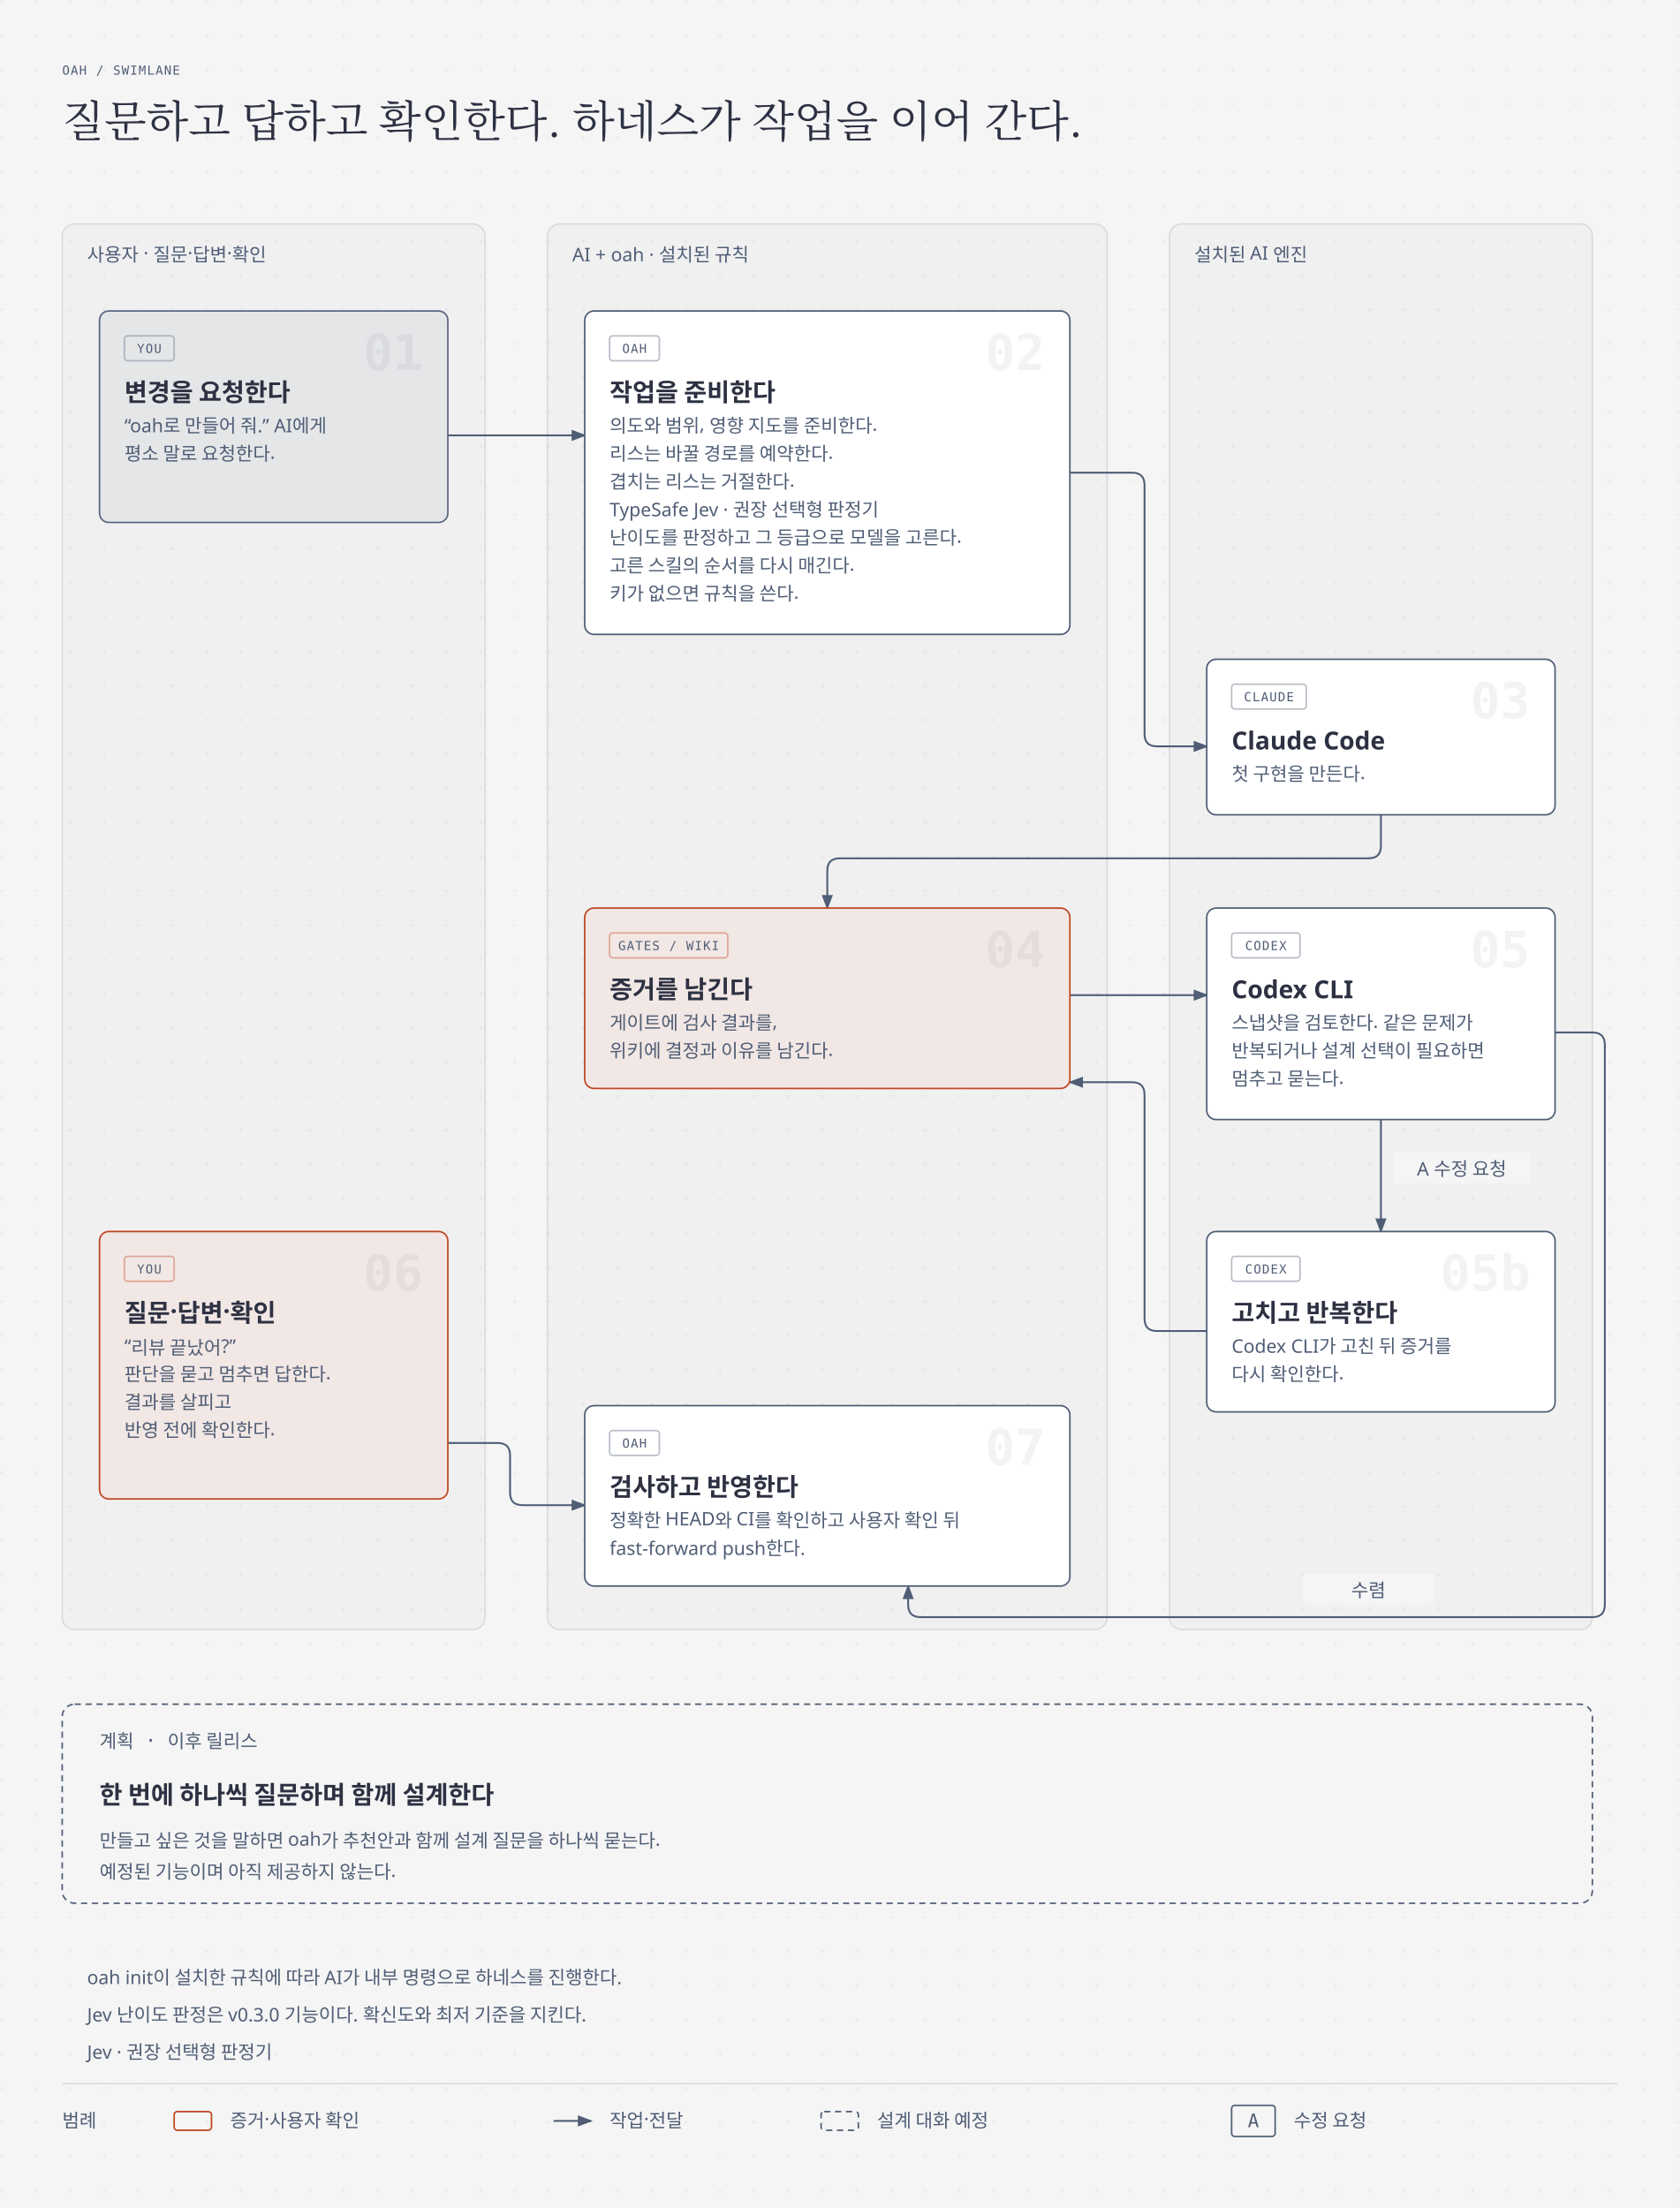
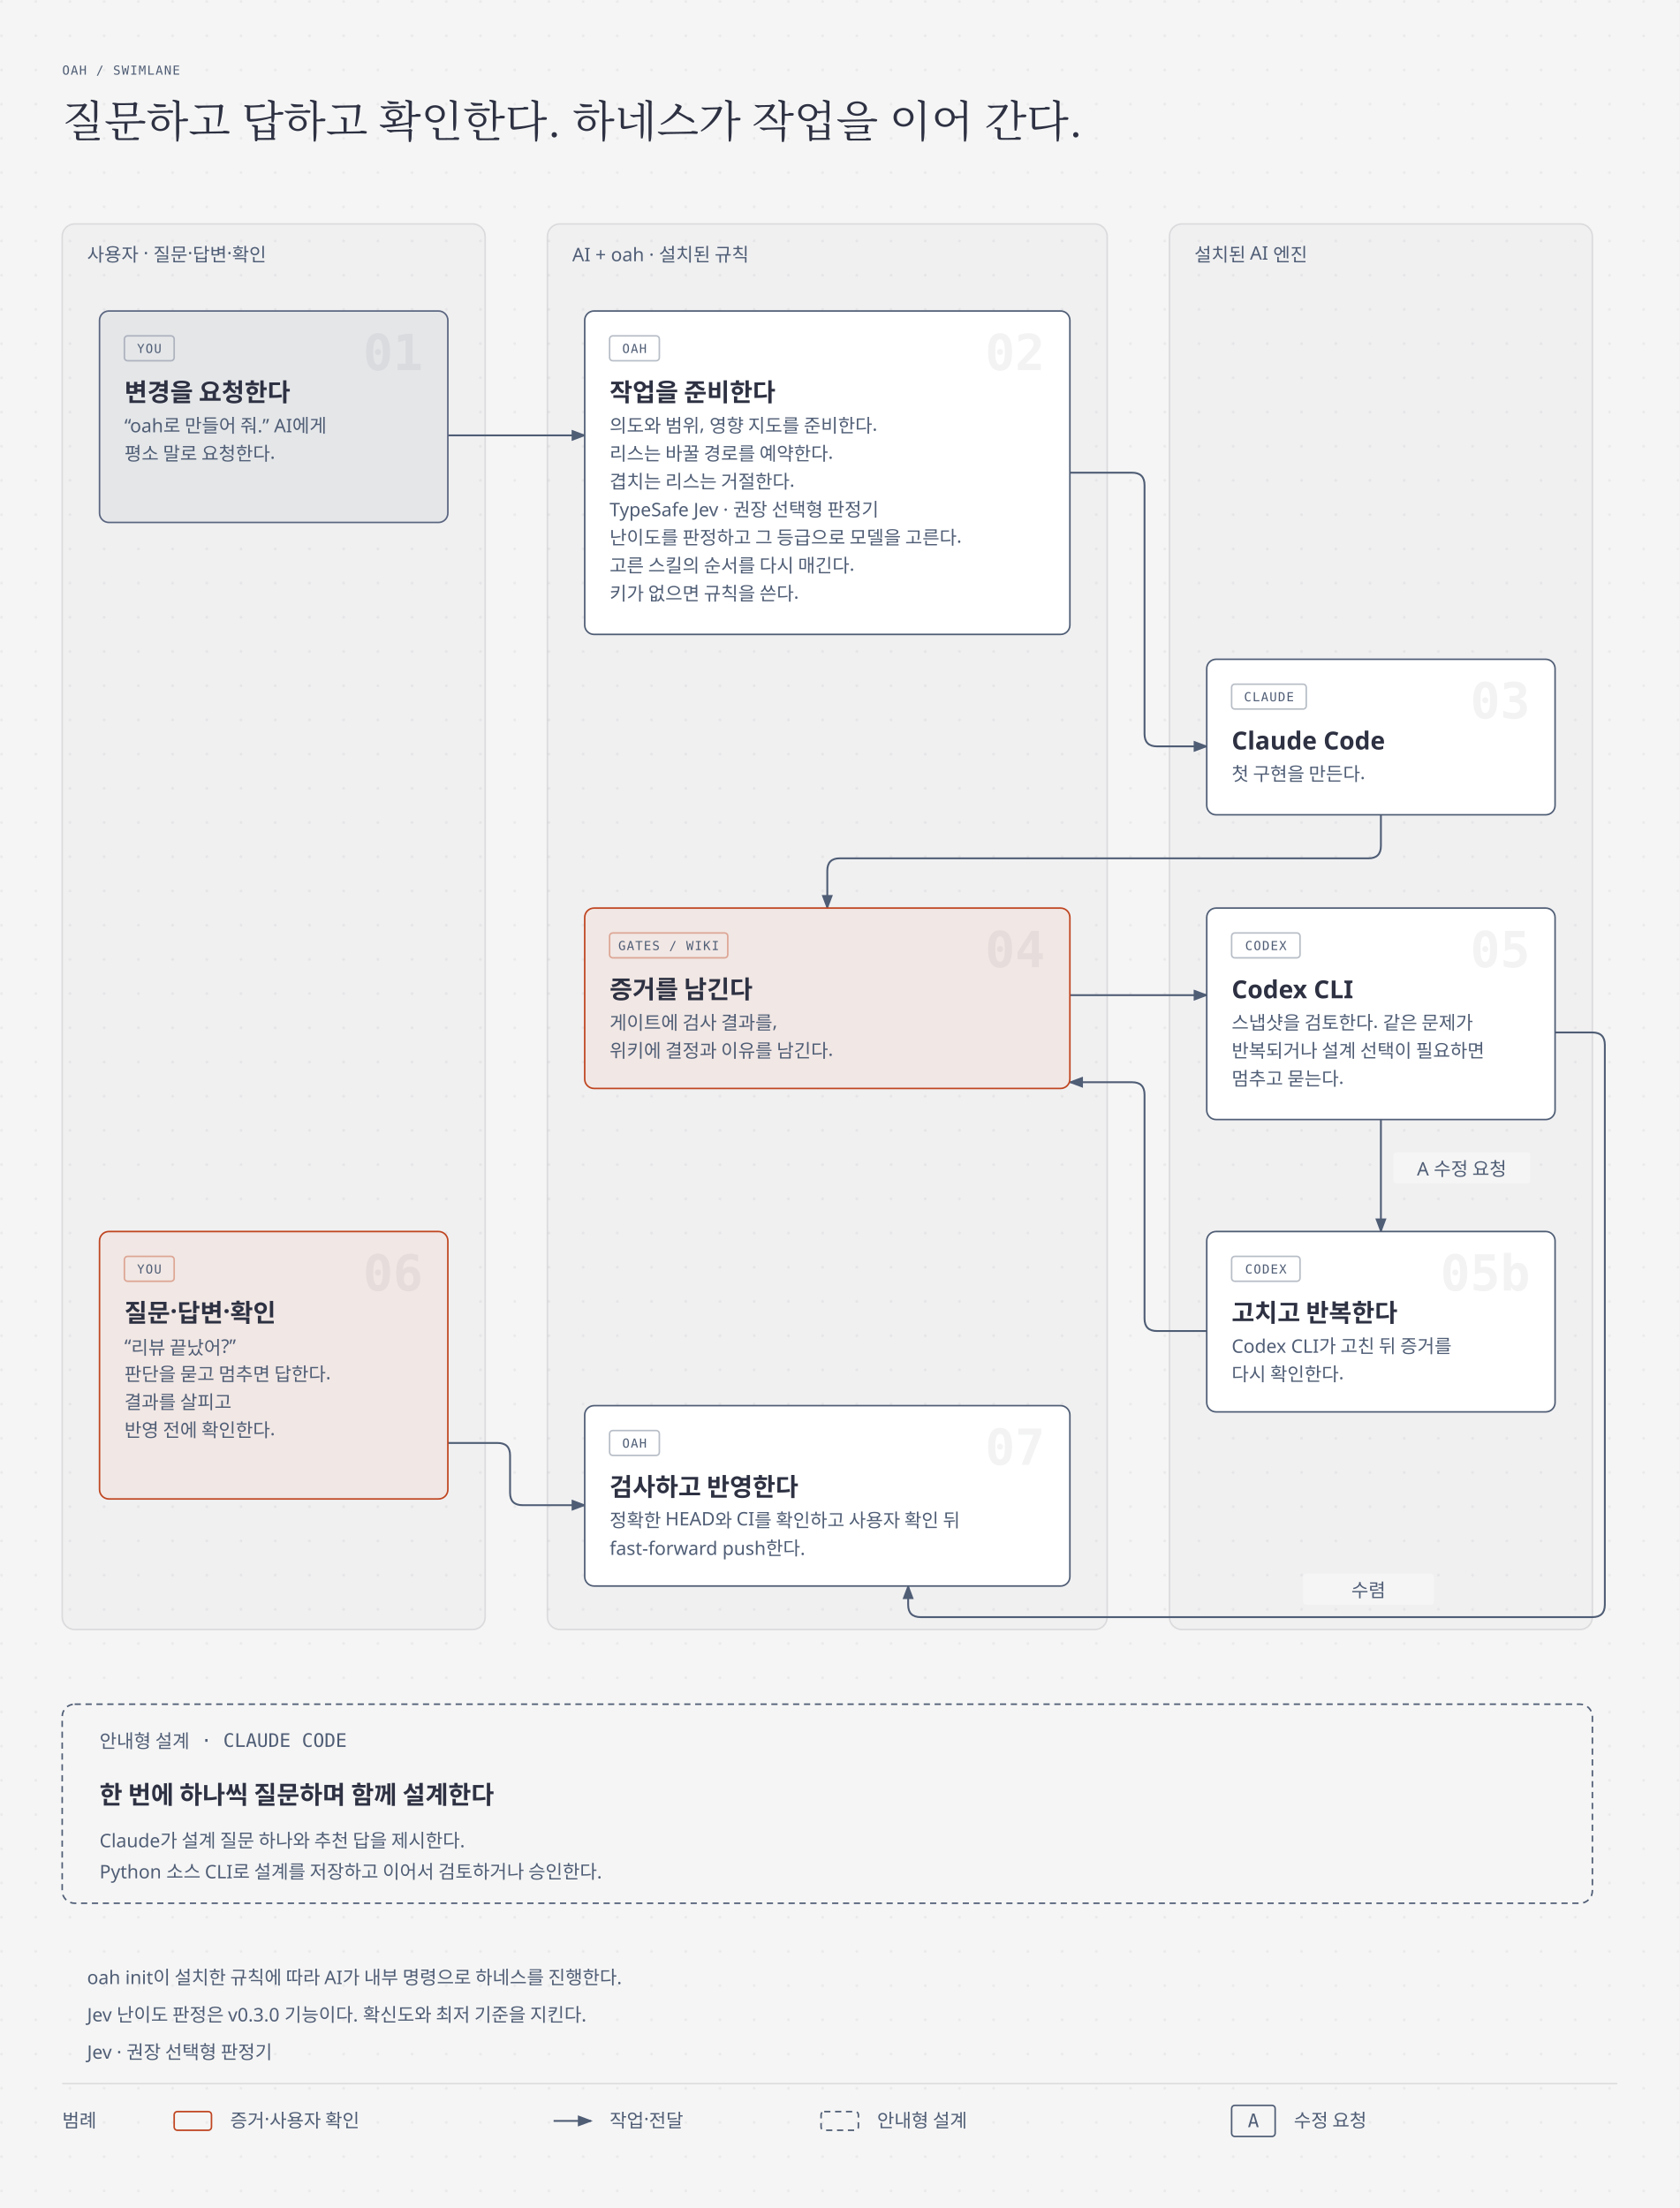
<svg xmlns="http://www.w3.org/2000/svg" viewBox="0 0 1080 1420" role="img" aria-labelledby="how-it-works-ko-light-title how-it-works-ko-light-desc" data-diagram-type="Swimlane" data-size="fit" id="how-it-works-ko-light-root">
  <defs>
    <style>#how-it-works-ko-light-root { font-family: "Geist", "Noto Sans KR", "Apple SD Gothic Neo", "Malgun Gothic", system-ui, sans-serif; color: #2d3142; }
      #how-it-works-ko-light-root .diagram-container { width: 100%; overflow-x: auto; }
      #how-it-works-ko-light-root text { font-family: "Geist", "Noto Sans KR", "Apple SD Gothic Neo", "Malgun Gothic", system-ui, sans-serif; fill: #2d3142; }
      #how-it-works-ko-light-root .title { font-family: "Instrument Serif", "Noto Serif KR", "AppleMyungjo", "Batang", "Noto Serif CJK KR", serif; font-size: 28px; font-weight: 400; }
      #how-it-works-ko-light-root .node { font-size: 16px; font-weight: 600; }
      #how-it-works-ko-light-root .sub { font-family: "Geist", "Noto Sans KR", "Apple SD Gothic Neo", "Malgun Gothic", system-ui, sans-serif; font-size: 12px; font-weight: 400; fill: #4f5d75; }
      #how-it-works-ko-light-root .technical { font-family: "Geist Mono", ui-monospace, "SFMono-Regular", Consolas, monospace; }
      #how-it-works-ko-light-root .label { font-size: 12px; font-family: "Geist Mono", ui-monospace, "SFMono-Regular", Consolas, monospace; font-weight: 400; fill: #4f5d75; }
      #how-it-works-ko-light-root .prose { font-size: 12px; font-weight: 400; fill: #4f5d75; }
      #how-it-works-ko-light-root .zone-label { font-size: 12px; font-family: "Geist", "Noto Sans KR", "Apple SD Gothic Neo", "Malgun Gothic", system-ui, sans-serif; font-weight: 500; fill: #4f5d75; }
      #how-it-works-ko-light-root .arrow-label { font-size: 12px; font-family: "Geist", "Noto Sans KR", "Apple SD Gothic Neo", "Malgun Gothic", system-ui, sans-serif; font-weight: 500; fill: #4f5d75; }
      #how-it-works-ko-light-root .tag { font-family: "Geist Mono", ui-monospace, "SFMono-Regular", Consolas, monospace; font-size: 8px; font-weight: 500; letter-spacing: .08em; fill: #4f5d75; }
      #how-it-works-ko-light-root .ghost { font-family: "Geist Mono", ui-monospace, "SFMono-Regular", Consolas, monospace; font-size: 32px; font-weight: 600; fill: #2d3142; opacity: .06; }
      @media print {
#how-it-works-ko-light-root .diagram-container { overflow-x: visible; }
}</style>
    <pattern id="how-it-works-ko-light-dots" width="22" height="22" patternUnits="userSpaceOnUse">
      <circle cx="1" cy="1" r="0.9" fill="#2d3142" fill-opacity=".10" />
    </pattern>
    <marker id="how-it-works-ko-light-arrow" markerWidth="8" markerHeight="6" refX="7" refY="3" orient="auto">
      <polygon points="0 0, 8 3, 0 6" fill="#4f5d75" />
    </marker>
    <marker id="how-it-works-ko-light-arrow-accent" markerWidth="8" markerHeight="6" refX="7" refY="3" orient="auto">
      <polygon points="0 0, 8 3, 0 6" fill="#bf4520" />
    </marker>
    <marker id="how-it-works-ko-light-arrow-link" markerWidth="8" markerHeight="6" refX="7" refY="3" orient="auto">
      <polygon points="0 0, 8 3, 0 6" fill="#2e5aa8" />
    </marker>
  </defs>
  <rect width="1080" height="1420" fill="#f5f5f5" />
  <rect width="1080" height="1420" fill="url(#how-it-works-ko-light-dots)" opacity=".55" />
  <text x="40" y="48" class="tag" text-anchor="start">OAH / SWIMLANE</text>
  <text x="40" y="88" class="title" text-anchor="start">질문하고 답하고 확인한다. 하네스가 작업을 이어 간다.</text>
  <rect x="40" y="144" width="272" height="904" rx="8" fill="#2d3142" stroke="#2d3142" stroke-width="1" fill-opacity=".02" stroke-opacity=".12" />
  <text x="56" y="168" class="zone-label" text-anchor="start">사용자 · 질문·답변·확인</text>
  <rect x="352" y="144" width="360" height="904" rx="8" fill="#2d3142" stroke="#2d3142" stroke-width="1" fill-opacity=".02" stroke-opacity=".12" />
  <text x="368" y="168" class="zone-label" text-anchor="start">AI + oah · 설치된 규칙</text>
  <rect x="752" y="144" width="272" height="904" rx="8" fill="#2d3142" stroke="#2d3142" stroke-width="1" fill-opacity=".02" stroke-opacity=".12" />
  <text x="768" y="168" class="zone-label" text-anchor="start">설치된 AI 엔진</text>
  <rect x="40" y="1096" width="984" height="128" rx="8" fill="#f5f5f5" stroke="#4f5d75" stroke-width="1" stroke-dasharray="4,3" />
-   <text x="64" y="1124" class="label" text-anchor="start">계획 · 이후 릴리스</text>
+   <text x="64" y="1124" class="label" text-anchor="start">안내형 설계 · CLAUDE CODE</text>
  <text x="64" y="1160" class="node" text-anchor="start">한 번에 하나씩 질문하며 함께 설계한다</text>
-   <text x="64" y="1188" class="prose" text-anchor="start">만들고 싶은 것을 말하면 oah가 추천안과 함께 설계 질문을 하나씩 묻는다.</text>
-   <text x="64" y="1208" class="prose" text-anchor="start">예정된 기능이며 아직 제공하지 않는다.</text>
+   <text x="64" y="1188" class="prose" text-anchor="start">Claude가 설계 질문 하나와 추천 답을 제시한다.</text>
+   <text x="64" y="1208" class="prose" text-anchor="start">Python 소스 CLI로 설계를 저장하고 이어서 검토하거나 승인한다.</text>
  <path d="M 288,280 L 376,280" data-edge-id="h1" data-from="request" data-to="prepare" data-label="" fill="none" stroke="#4f5d75" stroke-width="1.2" marker-end="url(#how-it-works-ko-light-arrow)" />
  <path d="M 688,304 L 728,304 Q 736,304 736,312 L 736,472 Q 736,480 744,480 L 776,480" data-edge-id="h2" data-from="prepare" data-to="build" data-label="" fill="none" stroke="#4f5d75" stroke-width="1.2" marker-end="url(#how-it-works-ko-light-arrow)" />
  <path d="M 888,524 L 888,544 Q 888,552 880,552 L 540,552 Q 532,552 532,560 L 532,584" data-edge-id="h3" data-from="build" data-to="evidence" data-label="" fill="none" stroke="#4f5d75" stroke-width="1.2" marker-end="url(#how-it-works-ko-light-arrow)" />
  <path d="M 688,640 L 776,640" data-edge-id="h4" data-from="evidence" data-to="review" data-label="" fill="none" stroke="#4f5d75" stroke-width="1.2" marker-end="url(#how-it-works-ko-light-arrow)" />
  <path d="M 888,720 L 888,792" data-edge-id="h5" data-from="review" data-to="fix" data-label="수정 요청" fill="none" stroke="#4f5d75" stroke-width="1.2" marker-end="url(#how-it-works-ko-light-arrow)" />
  <path d="M 776,856 L 744,856 Q 736,856 736,848 L 736,704 Q 736,696 728,696 L 688,696" data-edge-id="h6" data-from="fix" data-to="evidence" data-label="" fill="none" stroke="#4f5d75" stroke-width="1.2" marker-end="url(#how-it-works-ko-light-arrow)" />
  <path d="M 1000,664 L 1024,664 Q 1032,664 1032,672 L 1032,1032 Q 1032,1040 1024,1040 L 592,1040 Q 584,1040 584,1032 L 584,1020" data-edge-id="h7" data-from="review" data-to="land" data-label="수렴" fill="none" stroke="#4f5d75" stroke-width="1.2" marker-end="url(#how-it-works-ko-light-arrow)" />
  <path d="M 288,928 L 320,928 Q 328,928 328,936 L 328,960 Q 328,968 336,968 L 376,968" data-edge-id="h8" data-from="confirm" data-to="land" data-label="" fill="none" stroke="#4f5d75" stroke-width="1.2" marker-end="url(#how-it-works-ko-light-arrow)" />
  <rect x="896" y="741" width="88" height="20" rx="2" fill="#f5f5f5" />
  <text x="940" y="756" class="arrow-label" text-anchor="middle">A 수정 요청</text>
  <rect x="838" y="1012" width="84" height="20" rx="2" fill="#f5f5f5" />
  <text x="880" y="1027" class="arrow-label" text-anchor="middle">수렴</text>
  <g data-node-id="request" data-source-label="변경을 요청한다 “oah로 만들어 줘.” AI에게 평소 말로 요청한다.">
    <rect x="64" y="200" width="224" height="136" rx="6" fill="#f5f5f5" />
    <rect x="64" y="200" width="224" height="136" rx="6" fill="#4f5d75" stroke="#5a6580" stroke-width="1" fill-opacity=".10" />
    <g aria-hidden="true">
      <rect x="80" y="216" width="32" height="16" rx="2" fill="none" stroke="#5a6580" stroke-width="1" stroke-opacity=".4" />
      <text x="96" y="227" class="tag" text-anchor="middle">YOU</text>
      <text x="272" y="238" class="ghost" text-anchor="end">01</text>
    </g>
    <text x="80" y="258" class="node" text-anchor="start">변경을 요청한다</text>
    <text x="80" y="278" class="sub" text-anchor="start">“oah로 만들어 줘.” AI에게</text>
    <text x="80" y="296" class="sub" text-anchor="start">평소 말로 요청한다.</text>
  </g>
  <g data-node-id="prepare" data-source-label="작업을 준비한다 의도와 범위, 영향 지도를 준비한다. 리스는 바꿀 경로를 예약한다. 겹치는 리스는 거절한다. TypeSafe Jev · 권장 선택형 판정기 난이도를 판정하고 그 등급으로 모델을 고른다. 고른 스킬의 순서를 다시 매긴다. 키가 없으면 규칙을 쓴다.">
    <rect x="376" y="200" width="312" height="208" rx="6" fill="#f5f5f5" />
    <rect x="376" y="200" width="312" height="208" rx="6" fill="#ffffff" stroke="#4f5d75" stroke-width="1" />
    <g aria-hidden="true">
      <rect x="392" y="216" width="32" height="16" rx="2" fill="none" stroke="#4f5d75" stroke-width="1" stroke-opacity=".4" />
      <text x="408" y="227" class="tag" text-anchor="middle">OAH</text>
      <text x="672" y="238" class="ghost" text-anchor="end">02</text>
    </g>
    <text x="392" y="258" class="node" text-anchor="start">작업을 준비한다</text>
    <text x="392" y="278" class="sub" text-anchor="start">의도와 범위, 영향 지도를 준비한다.</text>
    <text x="392" y="296" class="sub" text-anchor="start">리스는 바꿀 경로를 예약한다.</text>
    <text x="392" y="314" class="sub" text-anchor="start">겹치는 리스는 거절한다.</text>
    <text x="392" y="332" class="sub" text-anchor="start">TypeSafe Jev · 권장 선택형 판정기</text>
    <text x="392" y="350" class="sub" text-anchor="start">난이도를 판정하고 그 등급으로 모델을 고른다.</text>
    <text x="392" y="368" class="sub" text-anchor="start">고른 스킬의 순서를 다시 매긴다.</text>
    <text x="392" y="386" class="sub" text-anchor="start">키가 없으면 규칙을 쓴다.</text>
  </g>
  <g data-node-id="build" data-source-label="Claude Code 첫 구현을 만든다.">
    <rect x="776" y="424" width="224" height="100" rx="6" fill="#f5f5f5" />
    <rect x="776" y="424" width="224" height="100" rx="6" fill="#ffffff" stroke="#4f5d75" stroke-width="1" />
    <g aria-hidden="true">
      <rect x="792" y="440" width="48" height="16" rx="2" fill="none" stroke="#4f5d75" stroke-width="1" stroke-opacity=".4" />
      <text x="816" y="451" class="tag" text-anchor="middle">CLAUDE</text>
      <text x="984" y="462" class="ghost" text-anchor="end">03</text>
    </g>
    <text x="792" y="482" class="node" text-anchor="start">Claude Code</text>
    <text x="792" y="502" class="sub" text-anchor="start">첫 구현을 만든다.</text>
  </g>
  <g data-node-id="evidence" data-source-label="증거를 남긴다 게이트에 검사 결과를, 위키에 결정과 이유를 남긴다.">
    <rect x="376" y="584" width="312" height="116" rx="6" fill="#f5f5f5" />
    <rect x="376" y="584" width="312" height="116" rx="6" fill="#bf4520" stroke="#bf4520" stroke-width="1" fill-opacity=".08" />
    <g aria-hidden="true">
      <rect x="392" y="600" width="76" height="16" rx="2" fill="none" stroke="#bf4520" stroke-width="1" stroke-opacity=".4" />
      <text x="430" y="611" class="tag" text-anchor="middle">GATES / WIKI</text>
      <text x="672" y="622" class="ghost" text-anchor="end">04</text>
    </g>
    <text x="392" y="642" class="node" text-anchor="start">증거를 남긴다</text>
    <text x="392" y="662" class="sub" text-anchor="start">게이트에 검사 결과를,</text>
    <text x="392" y="680" class="sub" text-anchor="start">위키에 결정과 이유를 남긴다.</text>
  </g>
  <g data-node-id="review" data-source-label="Codex CLI 스냅샷을 검토한다. 같은 문제가 반복되거나 설계 선택이 필요하면 멈추고 묻는다.">
    <rect x="776" y="584" width="224" height="136" rx="6" fill="#f5f5f5" />
    <rect x="776" y="584" width="224" height="136" rx="6" fill="#ffffff" stroke="#4f5d75" stroke-width="1" />
    <g aria-hidden="true">
      <rect x="792" y="600" width="44" height="16" rx="2" fill="none" stroke="#4f5d75" stroke-width="1" stroke-opacity=".4" />
      <text x="814" y="611" class="tag" text-anchor="middle">CODEX</text>
      <text x="984" y="622" class="ghost" text-anchor="end">05</text>
    </g>
    <text x="792" y="642" class="node" text-anchor="start">Codex CLI</text>
    <text x="792" y="662" class="sub" text-anchor="start">스냅샷을 검토한다. 같은 문제가</text>
    <text x="792" y="680" class="sub" text-anchor="start">반복되거나 설계 선택이 필요하면</text>
    <text x="792" y="698" class="sub" text-anchor="start">멈추고 묻는다.</text>
  </g>
  <g data-node-id="fix" data-source-label="고치고 반복한다 Codex CLI가 고친 뒤 증거를 다시 확인한다.">
    <rect x="776" y="792" width="224" height="116" rx="6" fill="#f5f5f5" />
    <rect x="776" y="792" width="224" height="116" rx="6" fill="#ffffff" stroke="#4f5d75" stroke-width="1" />
    <g aria-hidden="true">
      <rect x="792" y="808" width="44" height="16" rx="2" fill="none" stroke="#4f5d75" stroke-width="1" stroke-opacity=".4" />
      <text x="814" y="819" class="tag" text-anchor="middle">CODEX</text>
      <text x="984" y="830" class="ghost" text-anchor="end">05b</text>
    </g>
    <text x="792" y="850" class="node" text-anchor="start">고치고 반복한다</text>
    <text x="792" y="870" class="sub" text-anchor="start">Codex CLI가 고친 뒤 증거를</text>
    <text x="792" y="888" class="sub" text-anchor="start">다시 확인한다.</text>
  </g>
  <g data-node-id="confirm" data-source-label="질문·답변·확인 “리뷰 끝났어?” 판단을 묻고 멈추면 답한다. 결과를 살피고 반영 전에 확인한다.">
    <rect x="64" y="792" width="224" height="172" rx="6" fill="#f5f5f5" />
    <rect x="64" y="792" width="224" height="172" rx="6" fill="#bf4520" stroke="#bf4520" stroke-width="1" fill-opacity=".08" />
    <g aria-hidden="true">
      <rect x="80" y="808" width="32" height="16" rx="2" fill="none" stroke="#bf4520" stroke-width="1" stroke-opacity=".4" />
      <text x="96" y="819" class="tag" text-anchor="middle">YOU</text>
      <text x="272" y="830" class="ghost" text-anchor="end">06</text>
    </g>
    <text x="80" y="850" class="node" text-anchor="start">질문·답변·확인</text>
    <text x="80" y="870" class="sub" text-anchor="start">“리뷰 끝났어?”</text>
    <text x="80" y="888" class="sub" text-anchor="start">판단을 묻고 멈추면 답한다.</text>
    <text x="80" y="906" class="sub" text-anchor="start">결과를 살피고</text>
    <text x="80" y="924" class="sub" text-anchor="start">반영 전에 확인한다.</text>
  </g>
  <g data-node-id="land" data-source-label="검사하고 반영한다 정확한 HEAD와 CI를 확인하고 사용자 확인 뒤 fast-forward push한다.">
    <rect x="376" y="904" width="312" height="116" rx="6" fill="#f5f5f5" />
    <rect x="376" y="904" width="312" height="116" rx="6" fill="#ffffff" stroke="#4f5d75" stroke-width="1" />
    <g aria-hidden="true">
      <rect x="392" y="920" width="32" height="16" rx="2" fill="none" stroke="#4f5d75" stroke-width="1" stroke-opacity=".4" />
      <text x="408" y="931" class="tag" text-anchor="middle">OAH</text>
      <text x="672" y="942" class="ghost" text-anchor="end">07</text>
    </g>
    <text x="392" y="962" class="node" text-anchor="start">검사하고 반영한다</text>
    <text x="392" y="982" class="sub" text-anchor="start">정확한 HEAD와 CI를 확인하고 사용자 확인 뒤</text>
    <text x="392" y="1000" class="sub" text-anchor="start">fast-forward push한다.</text>
  </g>
  <text x="56" y="1276" class="prose" text-anchor="start">oah init이 설치한 규칙에 따라 AI가 내부 명령으로 하네스를 진행한다.</text>
  <text x="56" y="1300" class="prose" text-anchor="start">Jev 난이도 판정은 v0.3.0 기능이다. 확신도와 최저 기준을 지킨다.</text>
  <line x1="40" y1="1340" x2="1040" y2="1340" stroke="#2d3142" stroke-opacity=".12" />
  <text x="40" y="1368" class="zone-label" text-anchor="start">범례</text>
  <rect x="112" y="1358" width="24" height="12" rx="2" fill="none" stroke="#bf4520" stroke-width="1" />
  <text x="148" y="1368" class="prose" text-anchor="start">증거·사용자 확인</text>
  <path d="M 356,1364 h 24" fill="none" stroke="#4f5d75" stroke-width="1.2" marker-end="url(#how-it-works-ko-light-arrow)" />
  <text x="392" y="1368" class="prose" text-anchor="start">작업·전달</text>
  <rect x="528" y="1358" width="24" height="12" rx="2" fill="none" stroke="#4f5d75" stroke-width="1" stroke-dasharray="4,3" />
-   <text x="564" y="1368" class="prose" text-anchor="start">설계 대화 예정</text>
+   <text x="564" y="1368" class="prose" text-anchor="start">안내형 설계</text>
  <rect x="792" y="1354" width="28" height="20" rx="2" fill="#f5f5f5" stroke="#4f5d75" stroke-width="1" />
  <text x="806" y="1368" class="label" text-anchor="middle">A</text>
  <text x="832" y="1368" class="prose" text-anchor="start">수정 요청</text>
  <text x="56" y="1324" class="prose" text-anchor="start">Jev · 권장 선택형 판정기</text>
</svg>
